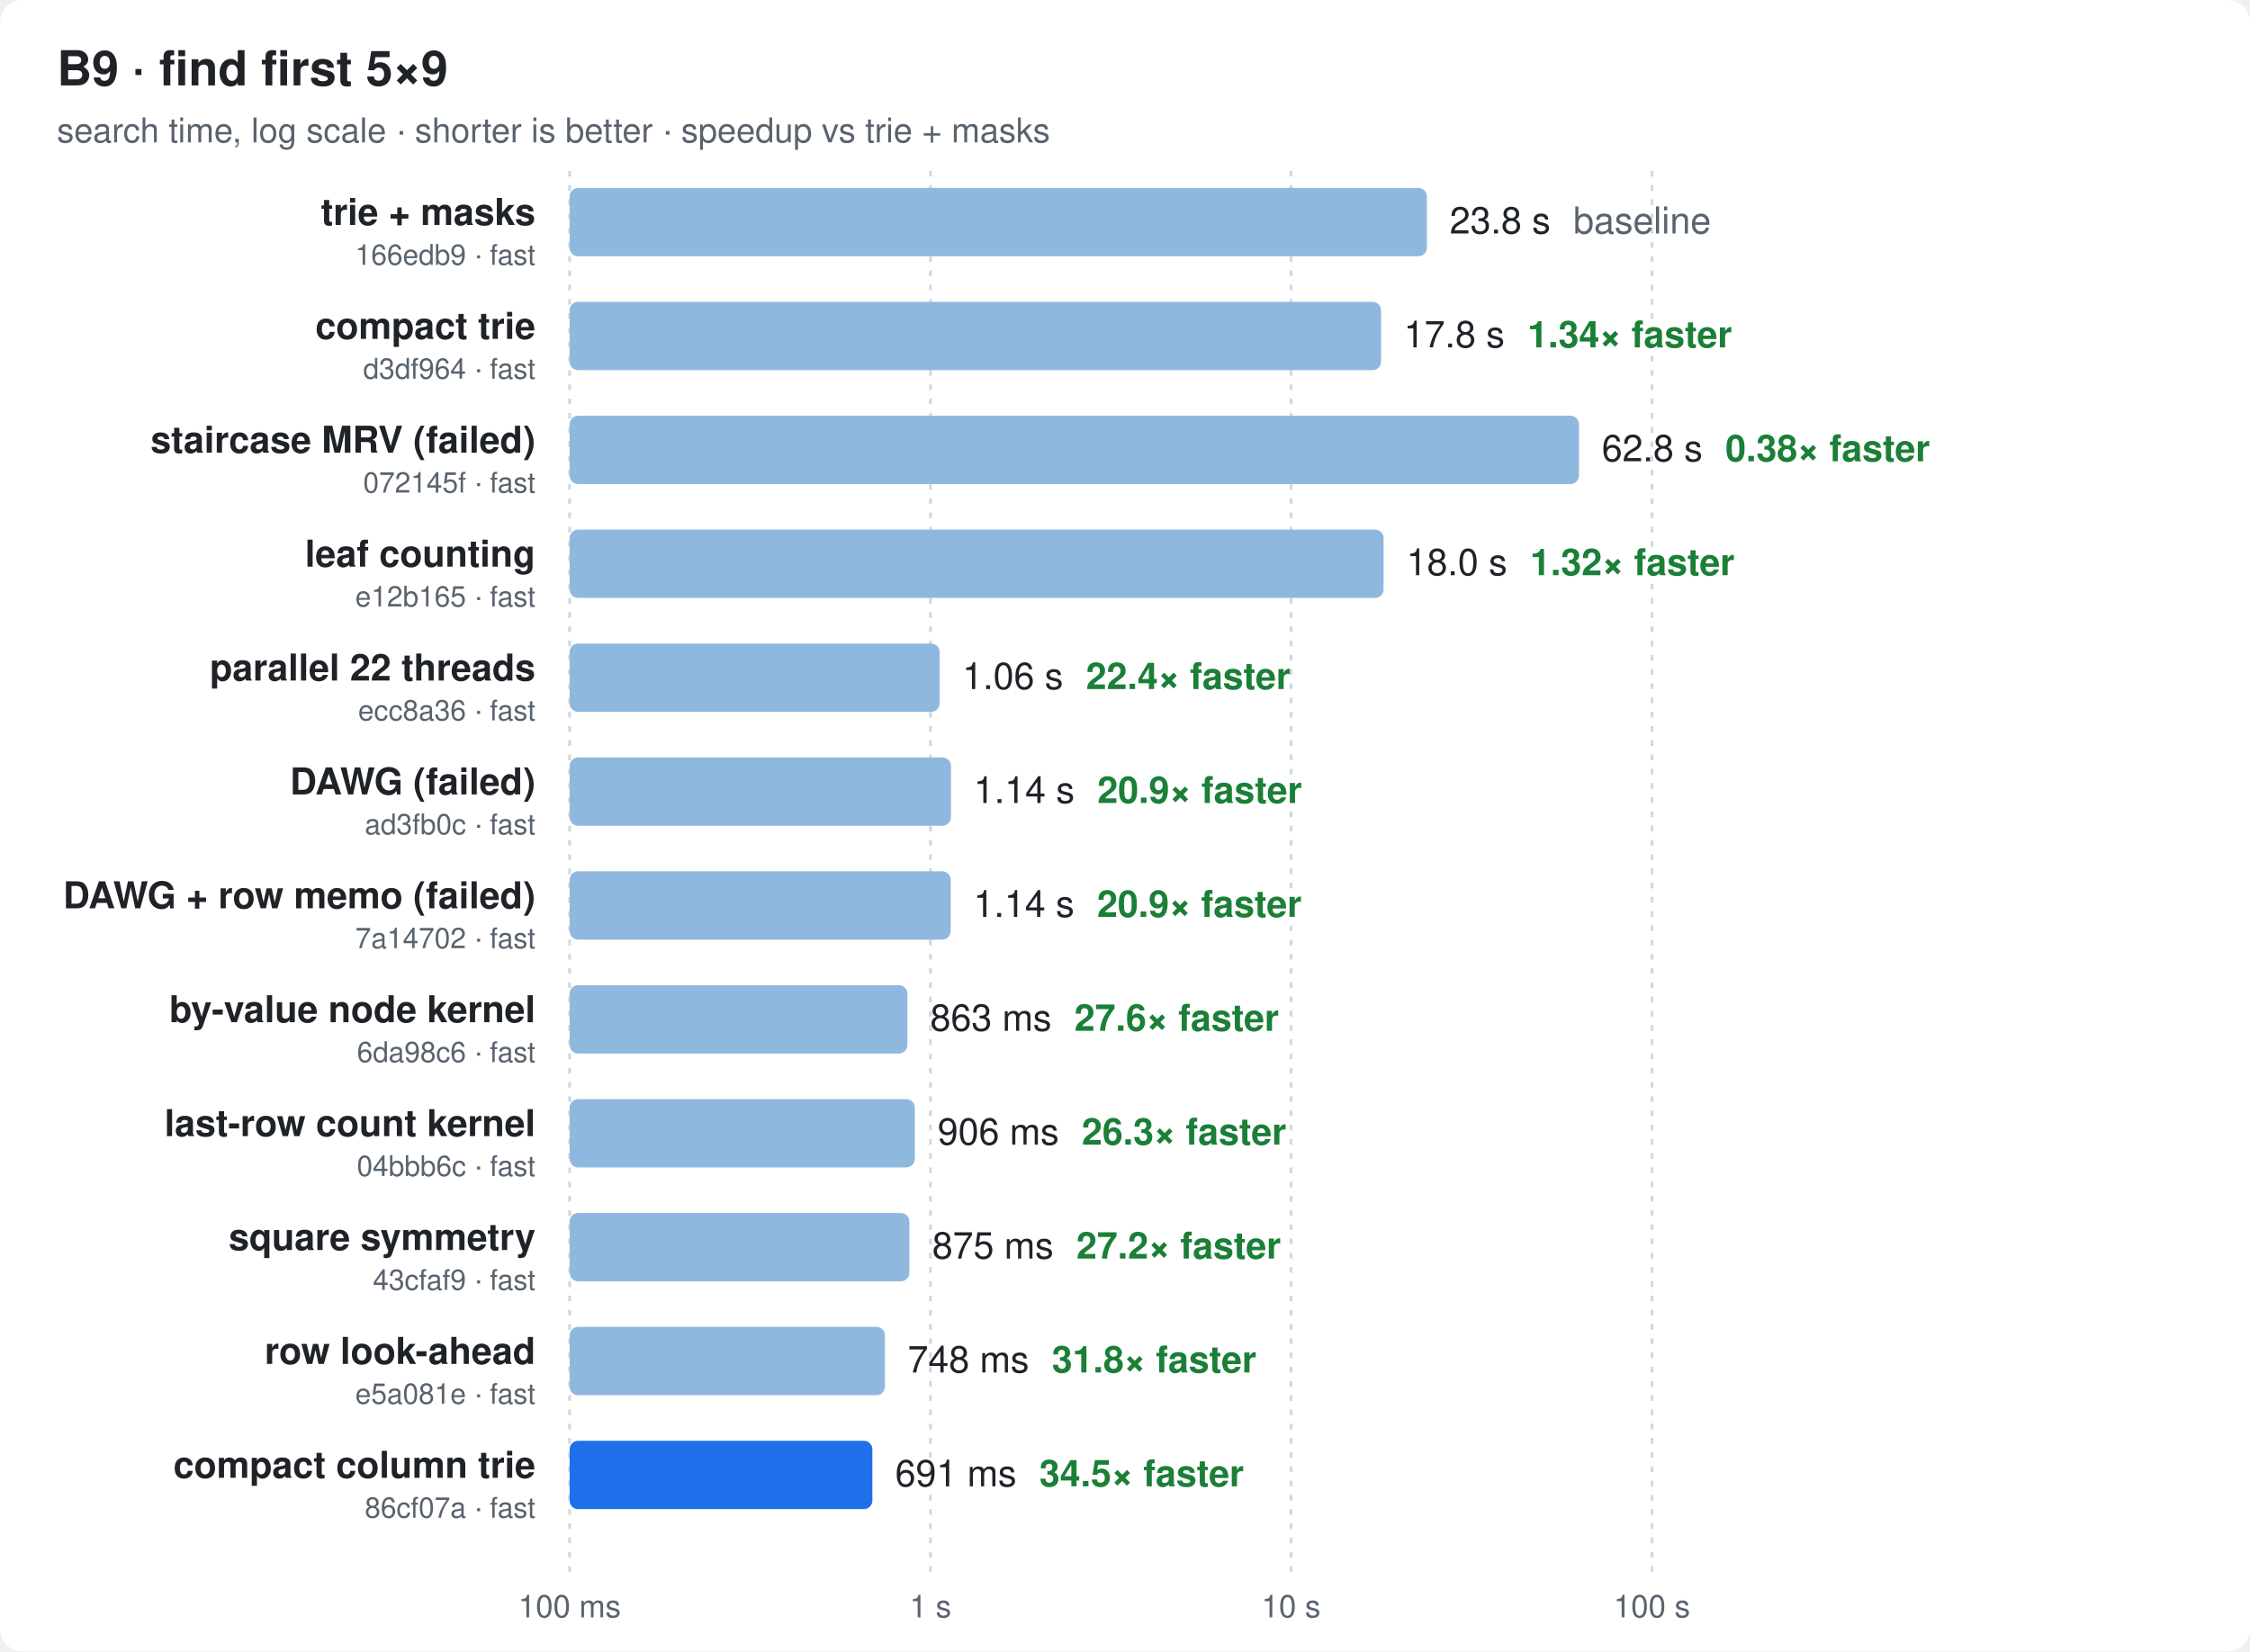
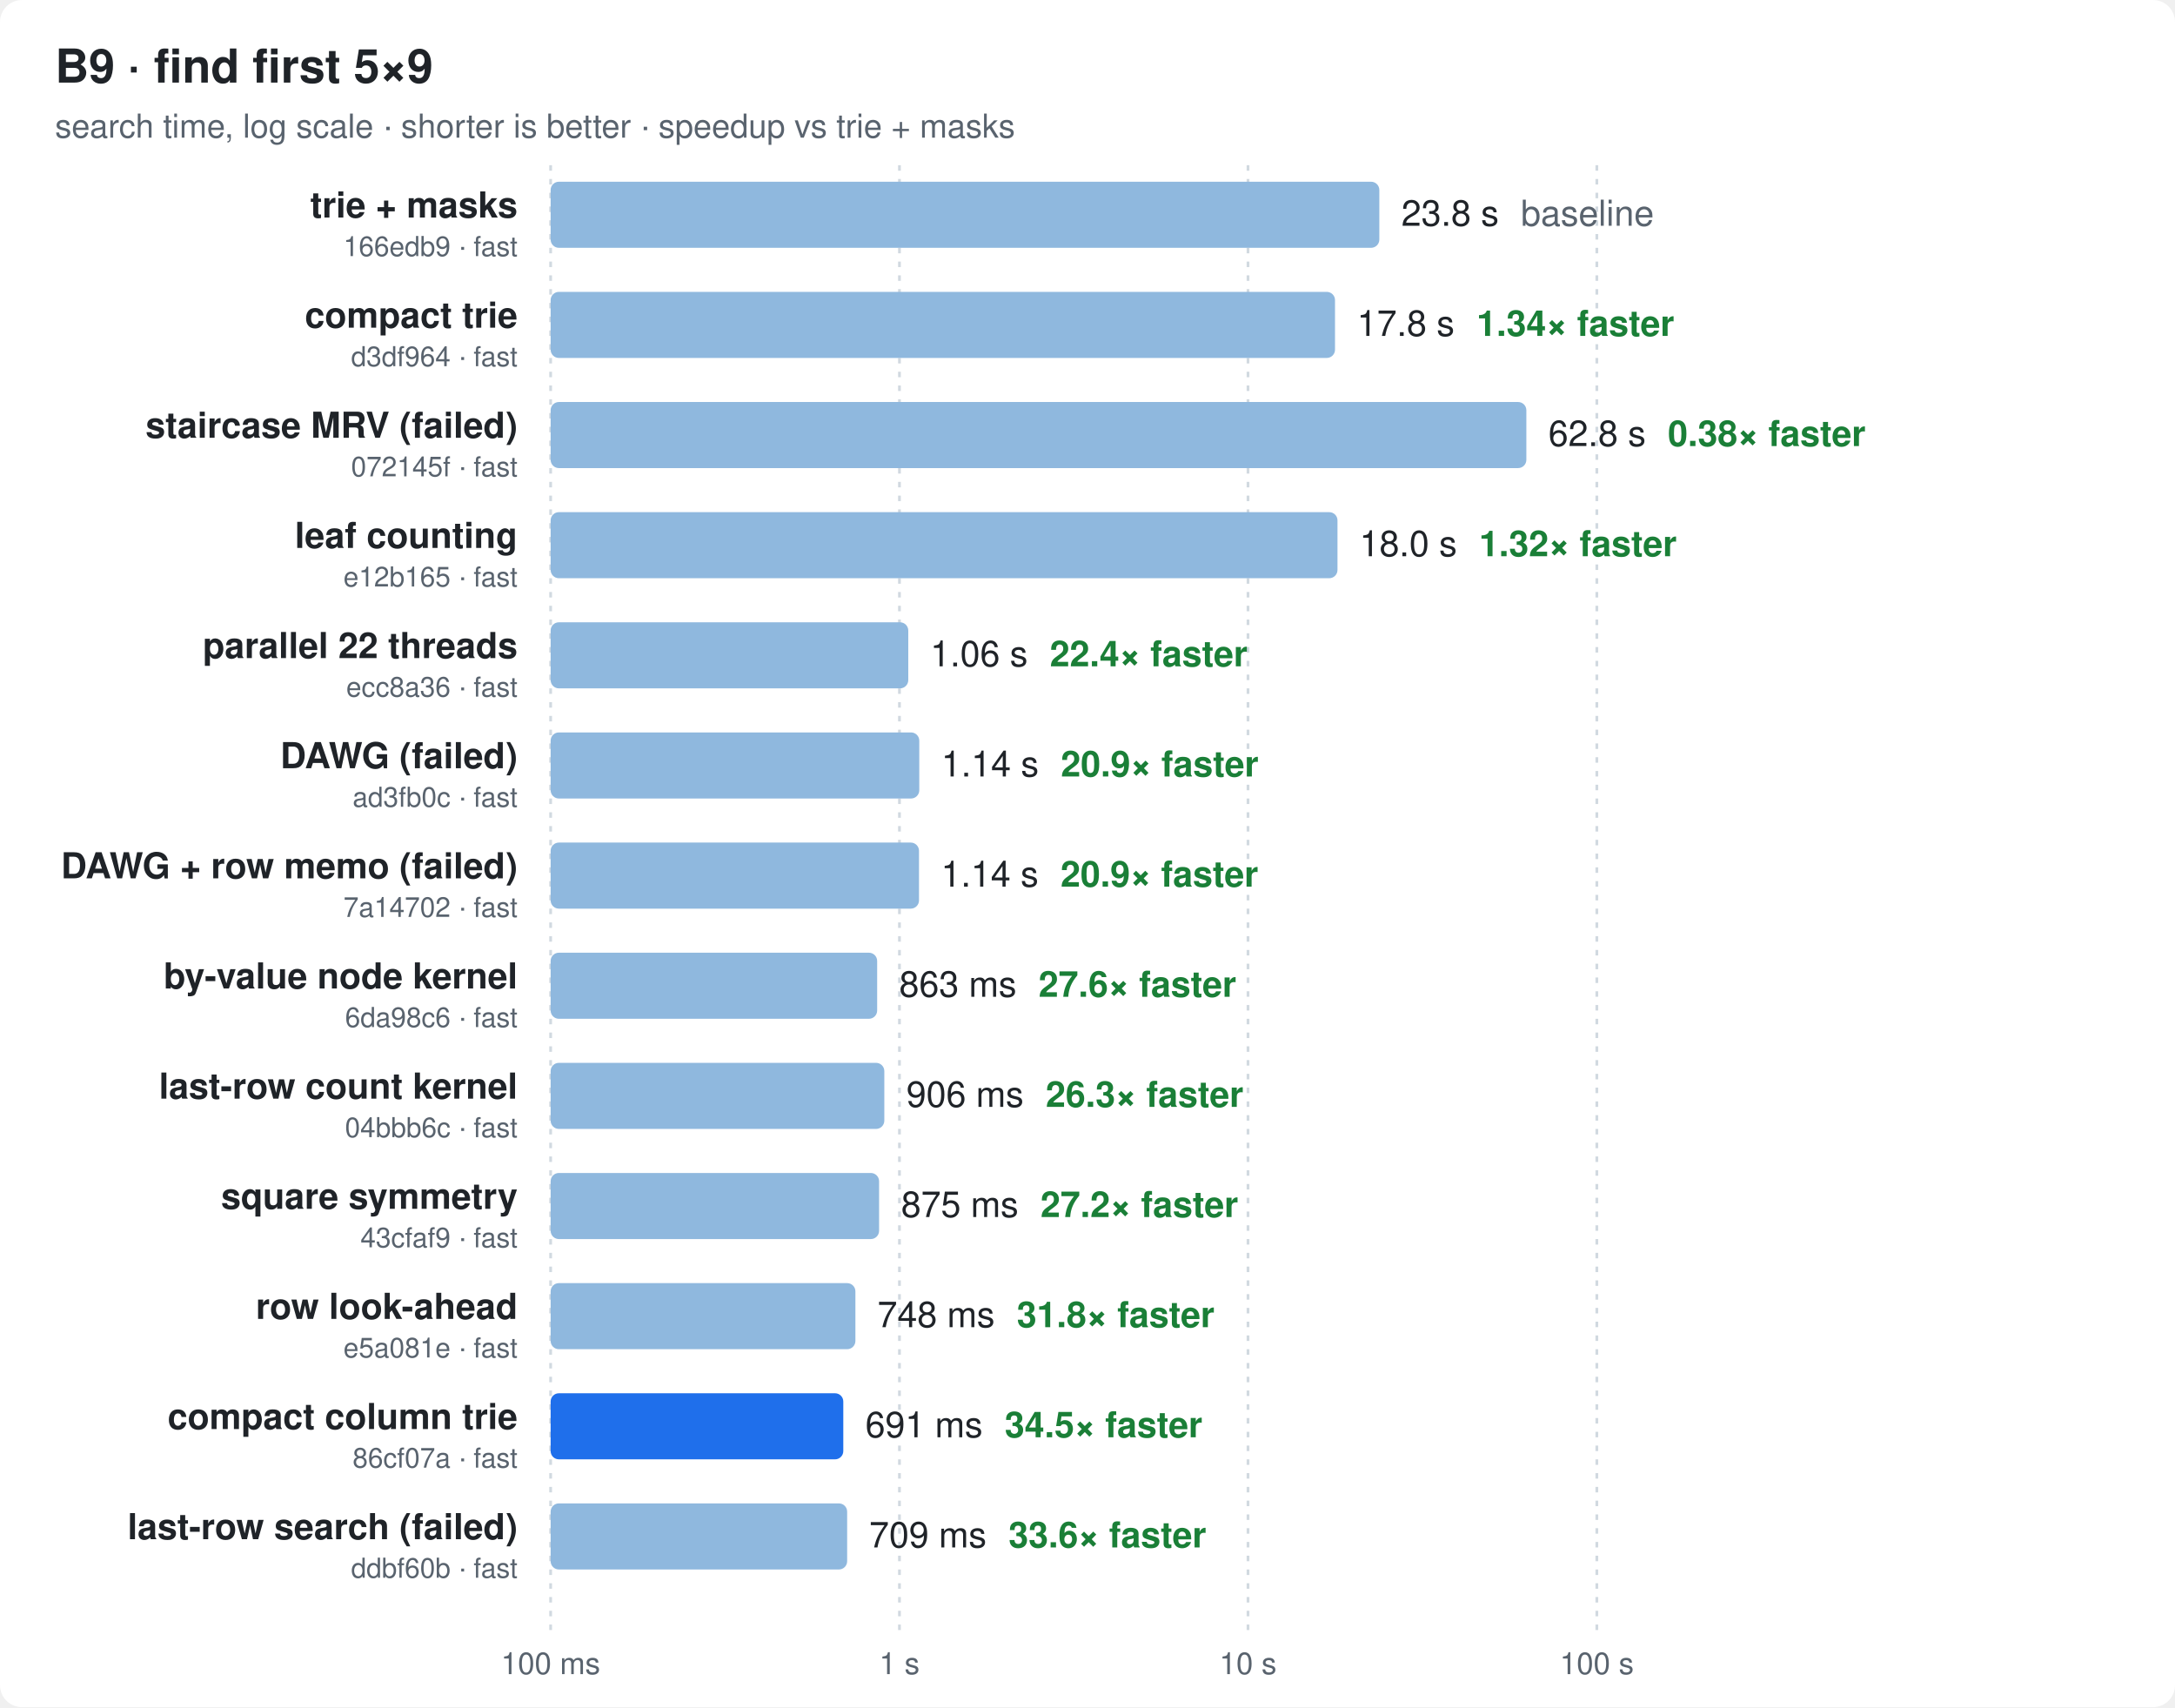
- <svg xmlns="http://www.w3.org/2000/svg" width="790" height="580" viewBox="0 0 790 580" font-family="ui-sans-serif,-apple-system,Segoe UI,Helvetica,Arial,sans-serif">
+ <svg xmlns="http://www.w3.org/2000/svg" width="790" height="620" viewBox="0 0 790 620" font-family="ui-sans-serif,-apple-system,Segoe UI,Helvetica,Arial,sans-serif">
  <style>
  .bg{fill:#ffffff} .t{fill:#1f2328} .m{fill:#59636e} .g{stroke:#d1d9e0}
  .bar{fill:#8fb8de} .best{fill:#1f6feb} .x{fill:#1a7f37;font-weight:600}
  @media (prefers-color-scheme: dark){
    .bg{fill:#0d1117} .t{fill:#e6edf3} .m{fill:#9198a1} .g{stroke:#30363d}
    .bar{fill:#2f5f8f} .best{fill:#4493f8} .x{fill:#3fb950}
  }
</style>
-   <rect class="bg" width="790" height="580" rx="8" />
+   <rect class="bg" width="790" height="620" rx="8" />
  <text class="t" x="20" y="30" font-size="17" font-weight="700">B9 · find first 5×9</text>
  <text class="m" x="20" y="50" font-size="12">search time, log scale · shorter is better · speedup vs trie + masks</text>
-   <line class="g" x1="200.0" x2="200.0" y1="60" y2="552" stroke-dasharray="2 3" />
-   <text class="m" x="200.0" y="568" font-size="11" text-anchor="middle">100 ms</text>
-   <line class="g" x1="326.7" x2="326.7" y1="60" y2="552" stroke-dasharray="2 3" />
-   <text class="m" x="326.7" y="568" font-size="11" text-anchor="middle">1 s</text>
-   <line class="g" x1="453.3" x2="453.3" y1="60" y2="552" stroke-dasharray="2 3" />
-   <text class="m" x="453.3" y="568" font-size="11" text-anchor="middle">10 s</text>
-   <line class="g" x1="580.0" x2="580.0" y1="60" y2="552" stroke-dasharray="2 3" />
-   <text class="m" x="580.0" y="568" font-size="11" text-anchor="middle">100 s</text>
+   <line class="g" x1="200.0" x2="200.0" y1="60" y2="592" stroke-dasharray="2 3" />
+   <text class="m" x="200.0" y="608" font-size="11" text-anchor="middle">100 ms</text>
+   <line class="g" x1="326.7" x2="326.7" y1="60" y2="592" stroke-dasharray="2 3" />
+   <text class="m" x="326.7" y="608" font-size="11" text-anchor="middle">1 s</text>
+   <line class="g" x1="453.3" x2="453.3" y1="60" y2="592" stroke-dasharray="2 3" />
+   <text class="m" x="453.3" y="608" font-size="11" text-anchor="middle">10 s</text>
+   <line class="g" x1="580.0" x2="580.0" y1="60" y2="592" stroke-dasharray="2 3" />
+   <text class="m" x="580.0" y="608" font-size="11" text-anchor="middle">100 s</text>
  <text class="t" x="188" y="79.0" font-size="13" font-weight="600" text-anchor="end">trie + masks</text>
  <text class="m" x="188" y="93.0" font-size="10" text-anchor="end">166edb9 · fast</text>
  <rect class="bar" x="200" y="66" width="301.0" height="24" rx="3" />
  <text class="t" x="509.0" y="82.0" font-size="13">23.8 s<tspan class="m" dx="8">baseline</tspan>
  </text>
  <text class="t" x="188" y="119.0" font-size="13" font-weight="600" text-anchor="end">compact trie</text>
  <text class="m" x="188" y="133.0" font-size="10" text-anchor="end">d3df964 · fast</text>
  <rect class="bar" x="200" y="106" width="284.9" height="24" rx="3" />
  <text class="t" x="492.9" y="122.0" font-size="13">17.8 s<tspan class="x" dx="8">1.34× faster</tspan>
  </text>
  <text class="t" x="188" y="159.0" font-size="13" font-weight="600" text-anchor="end">staircase MRV (failed)</text>
  <text class="m" x="188" y="173.0" font-size="10" text-anchor="end">072145f · fast</text>
  <rect class="bar" x="200" y="146" width="354.4" height="24" rx="3" />
  <text class="t" x="562.4" y="162.0" font-size="13">62.8 s<tspan class="x" dx="8">0.38× faster</tspan>
  </text>
  <text class="t" x="188" y="199.0" font-size="13" font-weight="600" text-anchor="end">leaf counting</text>
  <text class="m" x="188" y="213.0" font-size="10" text-anchor="end">e12b165 · fast</text>
  <rect class="bar" x="200" y="186" width="285.8" height="24" rx="3" />
  <text class="t" x="493.8" y="202.0" font-size="13">18.0 s<tspan class="x" dx="8">1.32× faster</tspan>
  </text>
  <text class="t" x="188" y="239.0" font-size="13" font-weight="600" text-anchor="end">parallel 22 threads</text>
  <text class="m" x="188" y="253.0" font-size="10" text-anchor="end">ecc8a36 · fast</text>
  <rect class="bar" x="200" y="226" width="129.9" height="24" rx="3" />
  <text class="t" x="337.9" y="242.0" font-size="13">1.06 s<tspan class="x" dx="8">22.4× faster</tspan>
  </text>
  <text class="t" x="188" y="279.0" font-size="13" font-weight="600" text-anchor="end">DAWG (failed)</text>
  <text class="m" x="188" y="293.0" font-size="10" text-anchor="end">ad3fb0c · fast</text>
  <rect class="bar" x="200" y="266" width="133.9" height="24" rx="3" />
  <text class="t" x="341.9" y="282.0" font-size="13">1.14 s<tspan class="x" dx="8">20.9× faster</tspan>
  </text>
  <text class="t" x="188" y="319.0" font-size="13" font-weight="600" text-anchor="end">DAWG + row memo (failed)</text>
  <text class="m" x="188" y="333.0" font-size="10" text-anchor="end">7a14702 · fast</text>
  <rect class="bar" x="200" y="306" width="133.8" height="24" rx="3" />
  <text class="t" x="341.8" y="322.0" font-size="13">1.14 s<tspan class="x" dx="8">20.9× faster</tspan>
  </text>
  <text class="t" x="188" y="359.0" font-size="13" font-weight="600" text-anchor="end">by-value node kernel</text>
  <text class="m" x="188" y="373.0" font-size="10" text-anchor="end">6da98c6 · fast</text>
  <rect class="bar" x="200" y="346" width="118.6" height="24" rx="3" />
  <text class="t" x="326.6" y="362.0" font-size="13">863 ms<tspan class="x" dx="8">27.6× faster</tspan>
  </text>
  <text class="t" x="188" y="399.0" font-size="13" font-weight="600" text-anchor="end">last-row count kernel</text>
  <text class="m" x="188" y="413.0" font-size="10" text-anchor="end">04bbb6c · fast</text>
  <rect class="bar" x="200" y="386" width="121.2" height="24" rx="3" />
  <text class="t" x="329.2" y="402.0" font-size="13">906 ms<tspan class="x" dx="8">26.3× faster</tspan>
  </text>
  <text class="t" x="188" y="439.0" font-size="13" font-weight="600" text-anchor="end">square symmetry</text>
  <text class="m" x="188" y="453.0" font-size="10" text-anchor="end">43cfaf9 · fast</text>
  <rect class="bar" x="200" y="426" width="119.3" height="24" rx="3" />
  <text class="t" x="327.3" y="442.0" font-size="13">875 ms<tspan class="x" dx="8">27.2× faster</tspan>
  </text>
  <text class="t" x="188" y="479.0" font-size="13" font-weight="600" text-anchor="end">row look-ahead</text>
  <text class="m" x="188" y="493.0" font-size="10" text-anchor="end">e5a081e · fast</text>
  <rect class="bar" x="200" y="466" width="110.7" height="24" rx="3" />
  <text class="t" x="318.7" y="482.0" font-size="13">748 ms<tspan class="x" dx="8">31.8× faster</tspan>
  </text>
  <text class="t" x="188" y="519.0" font-size="13" font-weight="600" text-anchor="end">compact column trie</text>
  <text class="m" x="188" y="533.0" font-size="10" text-anchor="end">86cf07a · fast</text>
  <rect class="best" x="200" y="506" width="106.3" height="24" rx="3" />
  <text class="t" x="314.3" y="522.0" font-size="13">691 ms<tspan class="x" dx="8">34.5× faster</tspan>
  </text>
+   <text class="t" x="188" y="559.0" font-size="13" font-weight="600" text-anchor="end">last-row search (failed)</text>
+   <text class="m" x="188" y="573.0" font-size="10" text-anchor="end">ddbf60b · fast</text>
+   <rect class="bar" x="200" y="546" width="107.7" height="24" rx="3" />
+   <text class="t" x="315.7" y="562.0" font-size="13">709 ms<tspan class="x" dx="8">33.6× faster</tspan>
+   </text>
</svg>
